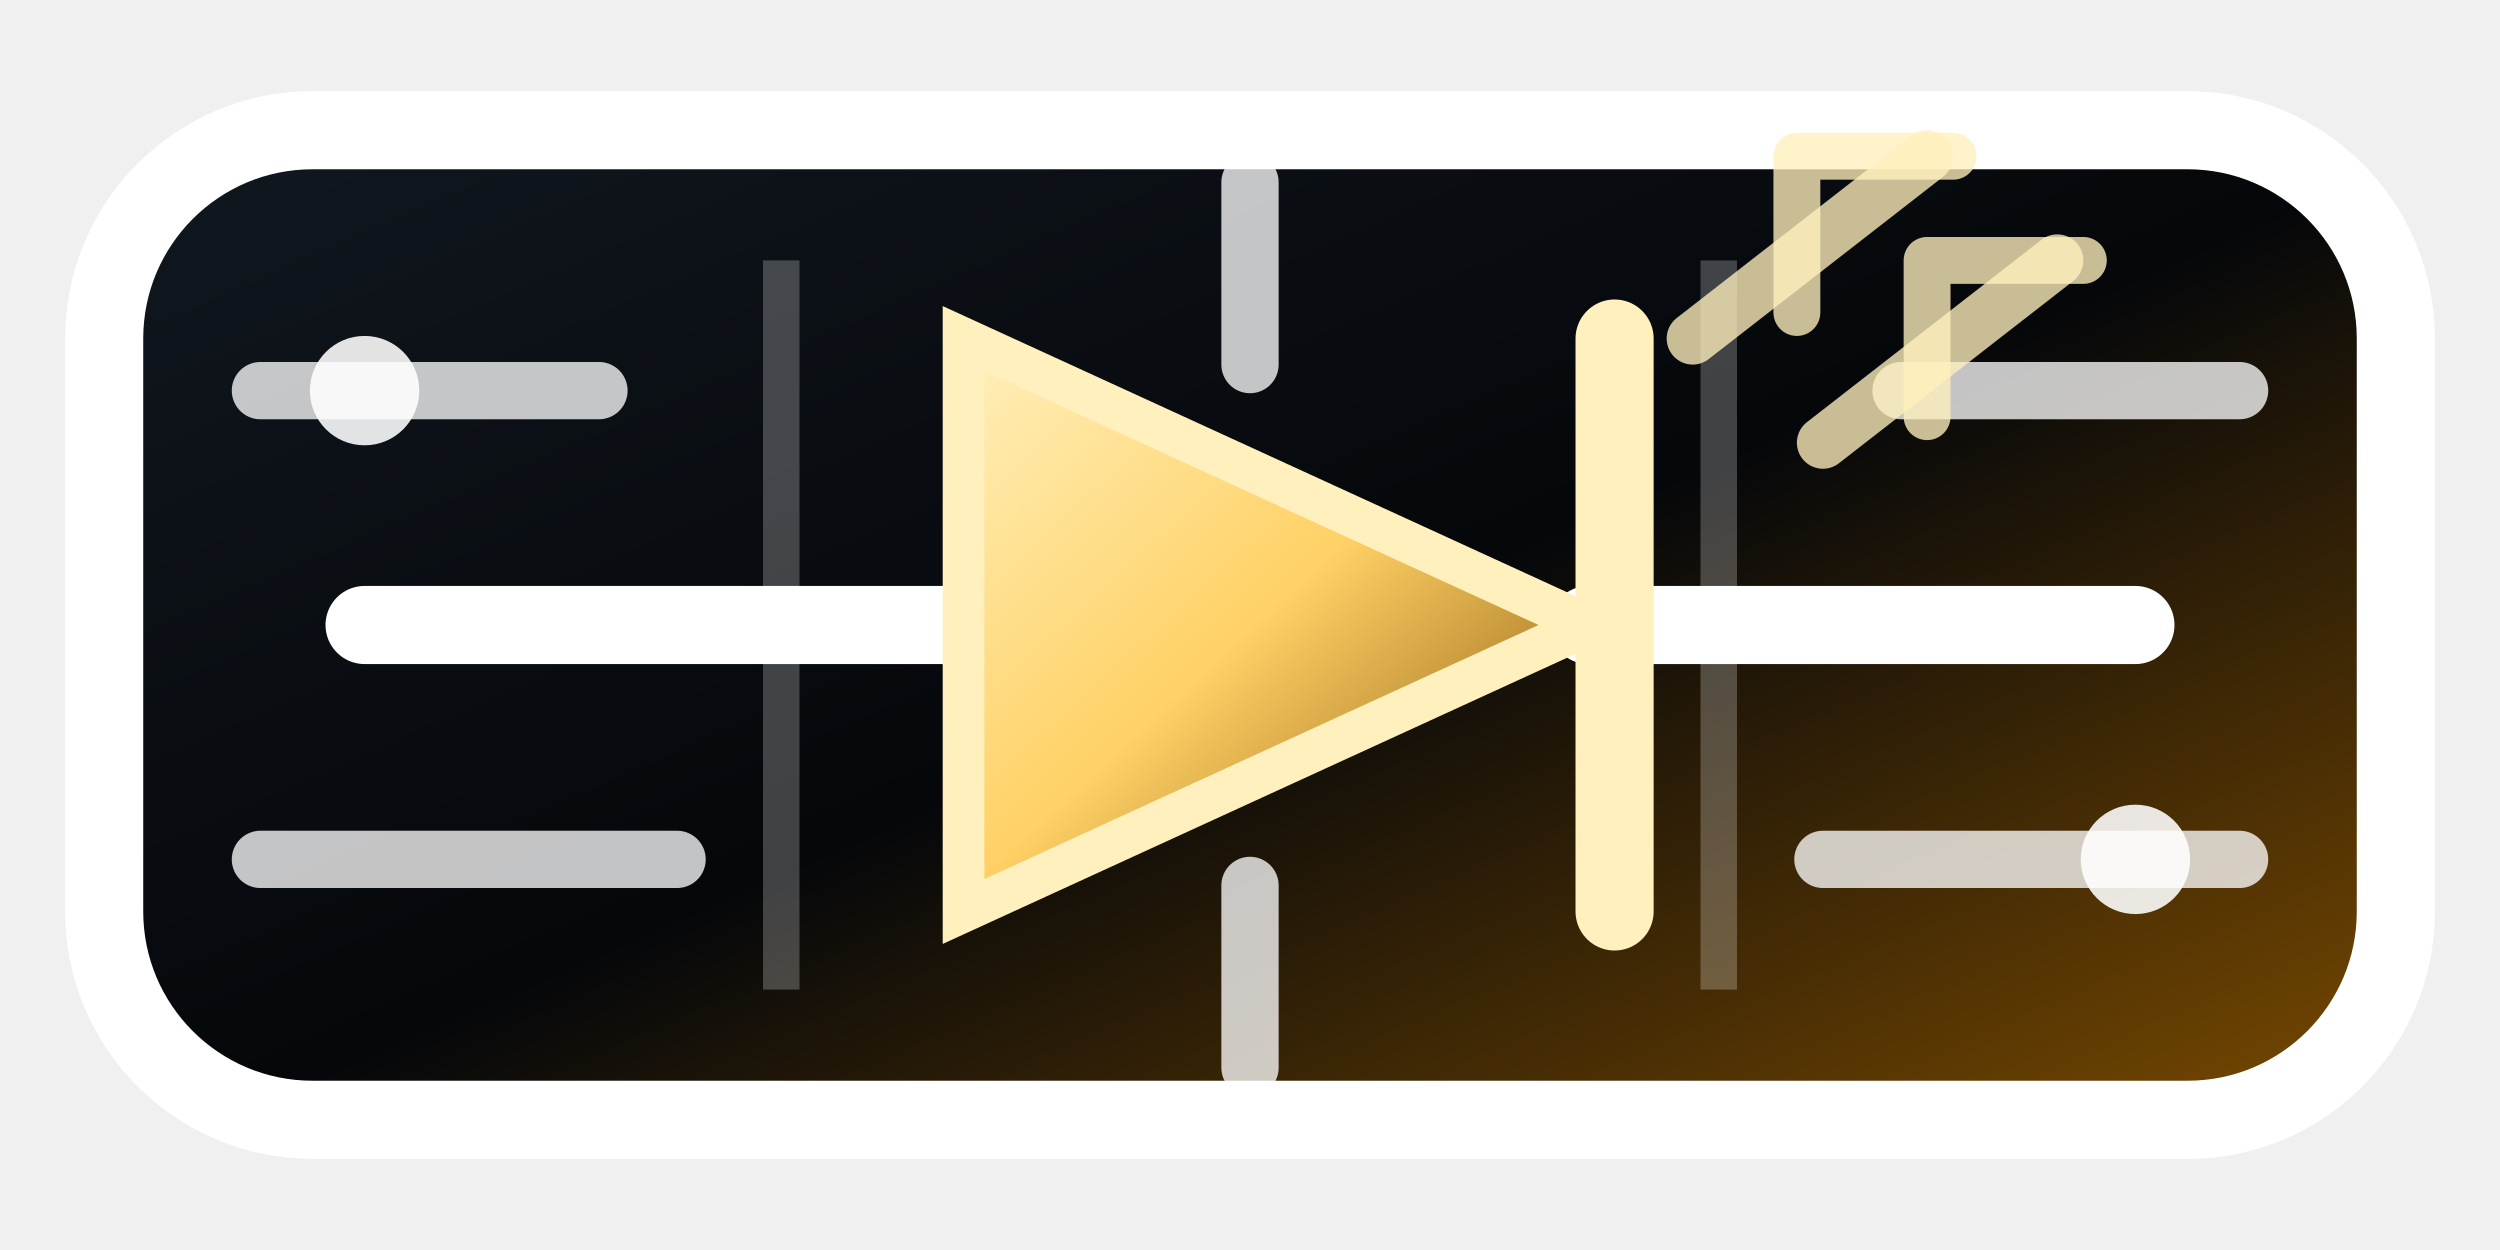
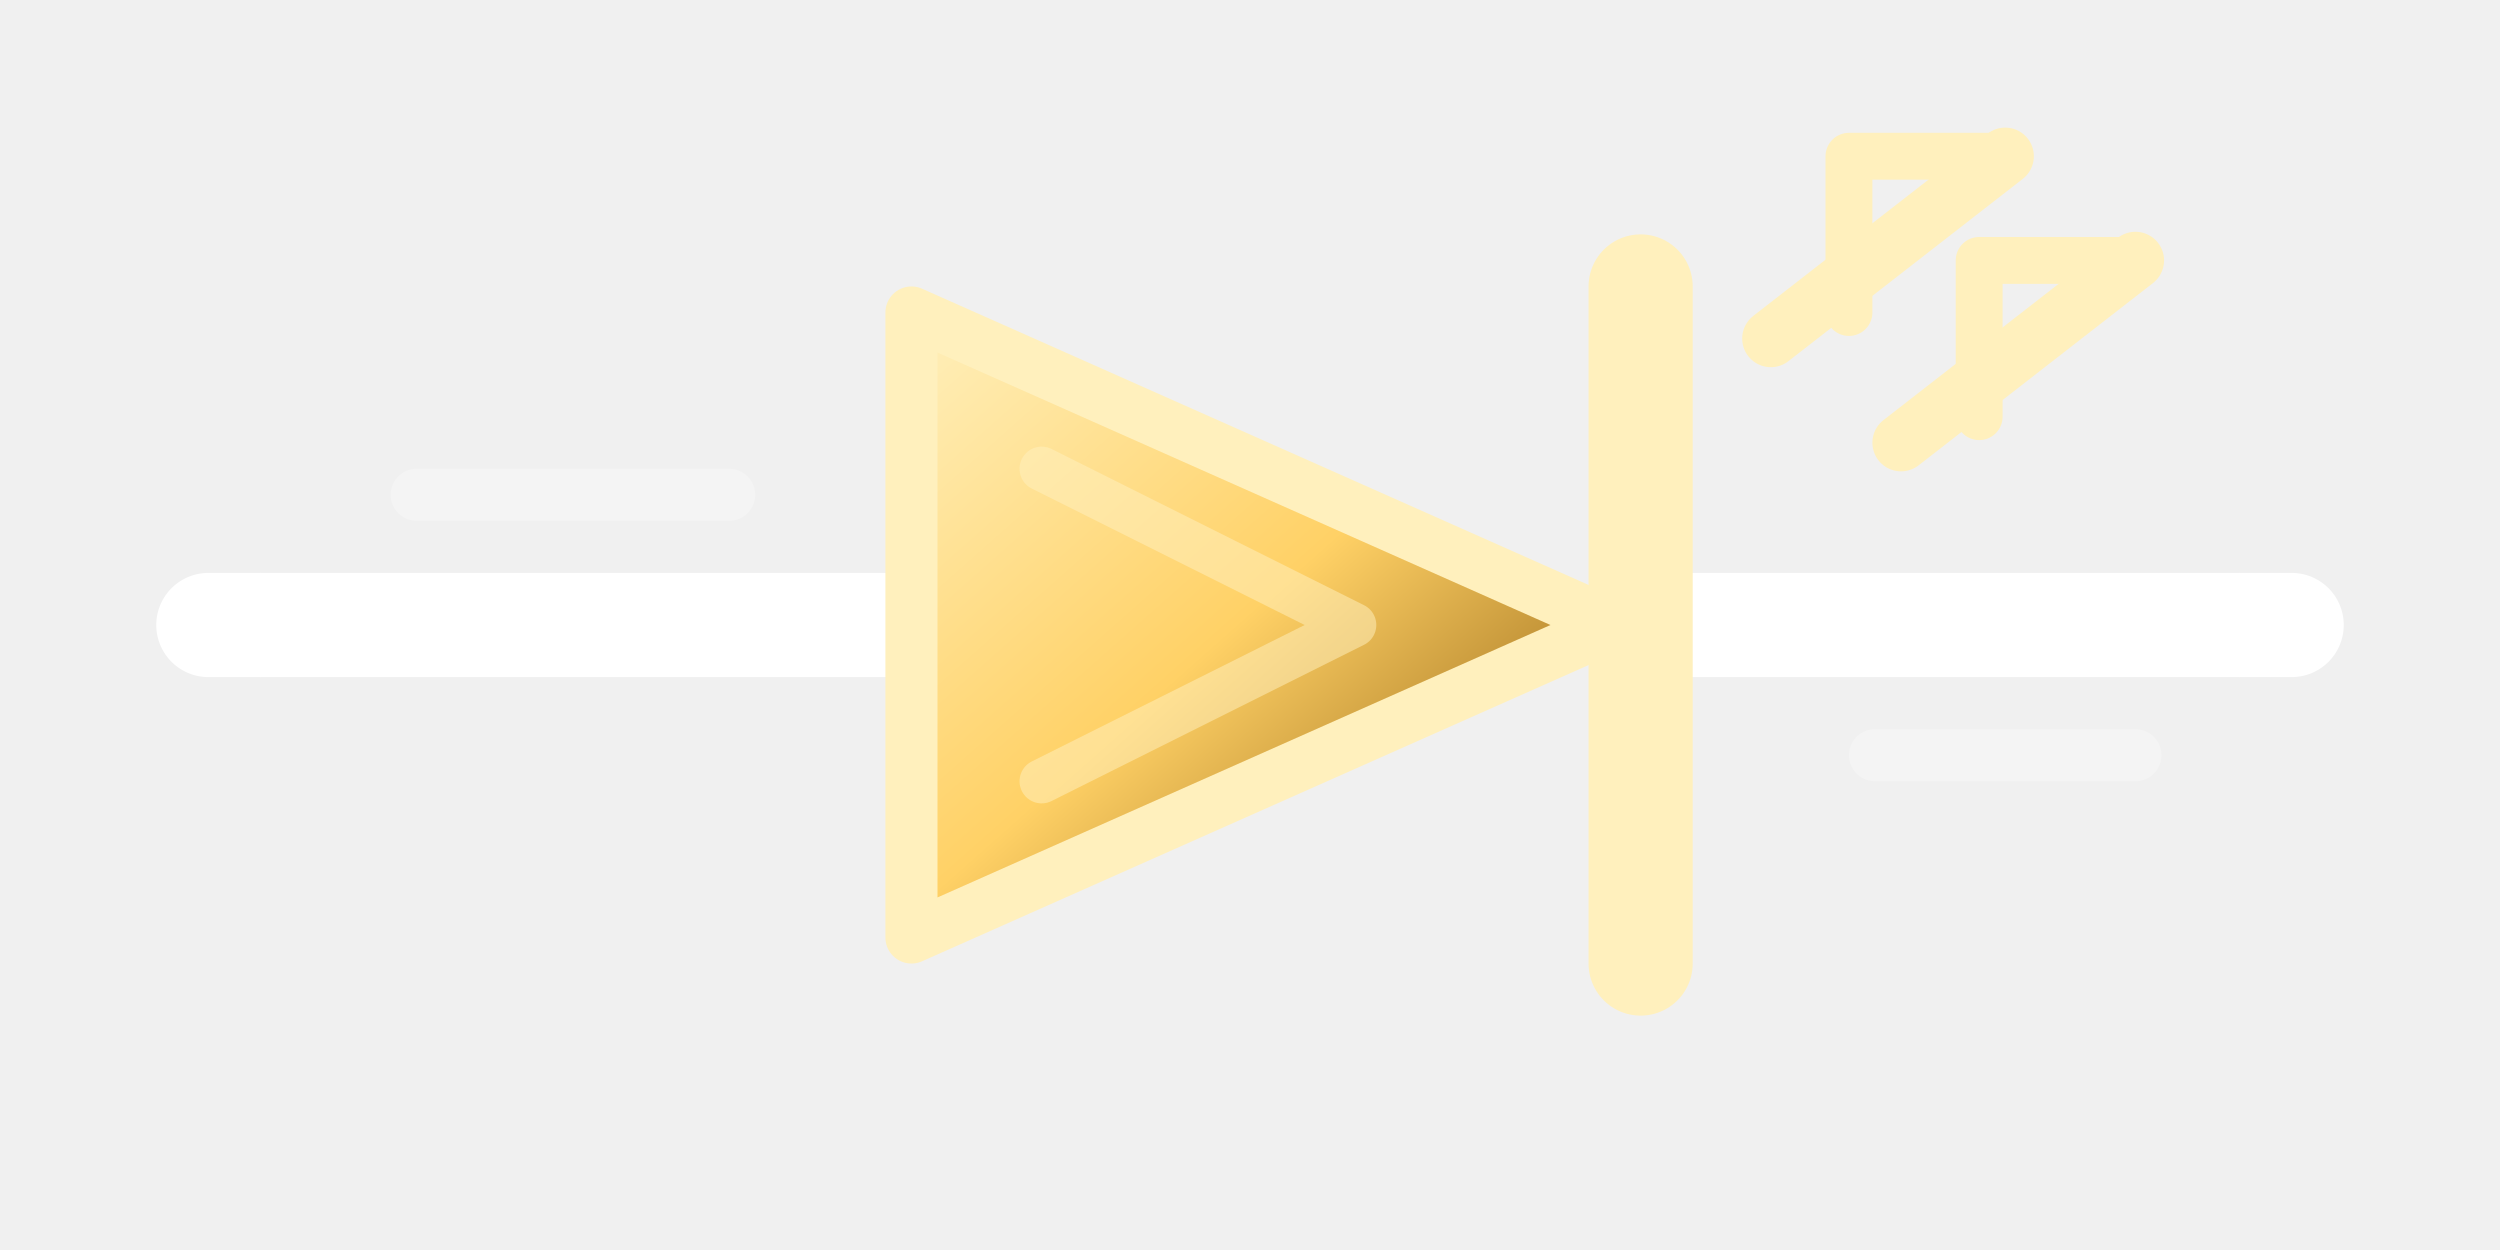
<svg xmlns="http://www.w3.org/2000/svg" viewBox="0 0 96 48" role="img" aria-label="Diodo LED">
  <defs>
-     <linearGradient id="spr-brick-basic-yellow-high-contrast-normal-board" x1="0" y1="0" x2="1" y2="1">
-       <stop offset="0" stop-color="#111820" />
-       <stop offset="0.52" stop-color="#05070a" />
-       <stop offset="1" stop-color="#7a4a00" />
-     </linearGradient>
-     <linearGradient id="spr-brick-basic-yellow-high-contrast-normal-part" x1="0" y1="0" x2="1" y2="1">
+     <linearGradient id="spr-brick-basic-yellow-high-contrast-normal-body" x1="0" y1="0" x2="1" y2="1">
      <stop offset="0" stop-color="#fff0bd" />
      <stop offset="0.48" stop-color="#ffd166" />
      <stop offset="1" stop-color="#7a4a00" />
    </linearGradient>
  </defs>
-   <rect x="4" y="5" width="88" height="38" rx="8" fill="url(#spr-brick-basic-yellow-high-contrast-normal-board)" stroke="#ffffff" stroke-width="3" />
-   <path d="M10 15h13M73 15h13M10 33h16M70 33h16M48 7v7M48 34v7" stroke="#ffffff" stroke-width="2.2" stroke-linecap="round" opacity=".76" />
-   <path d="M14 24h68M30 10v28M66 10v28" stroke="#ffffff42" stroke-width="1.4" opacity=".9" />
-   <circle cx="14" cy="15" r="2.1" fill="#ffffff" opacity=".88" />
-   <circle cx="82" cy="33" r="2.1" fill="#ffffff" opacity=".88" />
-   <path d="M14 24h23M61 24h21" stroke="#ffffff" stroke-width="3" stroke-linecap="round" />
-   <path d="M37 13l24 11-24 11z" fill="url(#spr-brick-basic-yellow-high-contrast-normal-part)" stroke="#fff0bd" stroke-width="1.6" />
-   <path d="M62 13v22" stroke="#fff0bd" stroke-width="3" stroke-linecap="round" />
-   <path d="M65 13l9-7M70 17l9-7" stroke="#fff0bd" stroke-width="2" stroke-linecap="round" opacity=".78" />
-   <path d="M75 6h-6v6M80 10h-6v6" fill="none" stroke="#fff0bd" stroke-width="1.8" stroke-linecap="round" stroke-linejoin="round" opacity=".78" />
+   <path d="M8 24h27M63 24h25" stroke="#ffffff" stroke-width="4" stroke-linecap="round" />
+   <path d="M35 12l27 12-27 12z" fill="url(#spr-brick-basic-yellow-high-contrast-normal-body)" stroke="#fff0bd" stroke-width="2" stroke-linejoin="round" />
+   <path d="M63 11v26" stroke="#fff0bd" stroke-width="4" stroke-linecap="round" />
+   <path d="M40 18l12 6-12 6" fill="none" stroke="#fff0bd" stroke-width="1.7" stroke-linecap="round" stroke-linejoin="round" opacity=".52" />
+   <path d="M68 13l9-7M73 17l9-7" stroke="#fff0bd" stroke-width="2.2" stroke-linecap="round" />
+   <path d="M77 6h-6v6M82 10h-6v6" fill="none" stroke="#fff0bd" stroke-width="1.8" stroke-linecap="round" stroke-linejoin="round" />
+   <path d="M16 19h12M72 29h10" stroke="#ffffff42" stroke-width="2" stroke-linecap="round" />
+   <circle cx="10" cy="24" r="2" fill="#ffffff" opacity=".9" />
+   <circle cx="86" cy="24" r="2" fill="#ffffff" opacity=".9" />
</svg>
